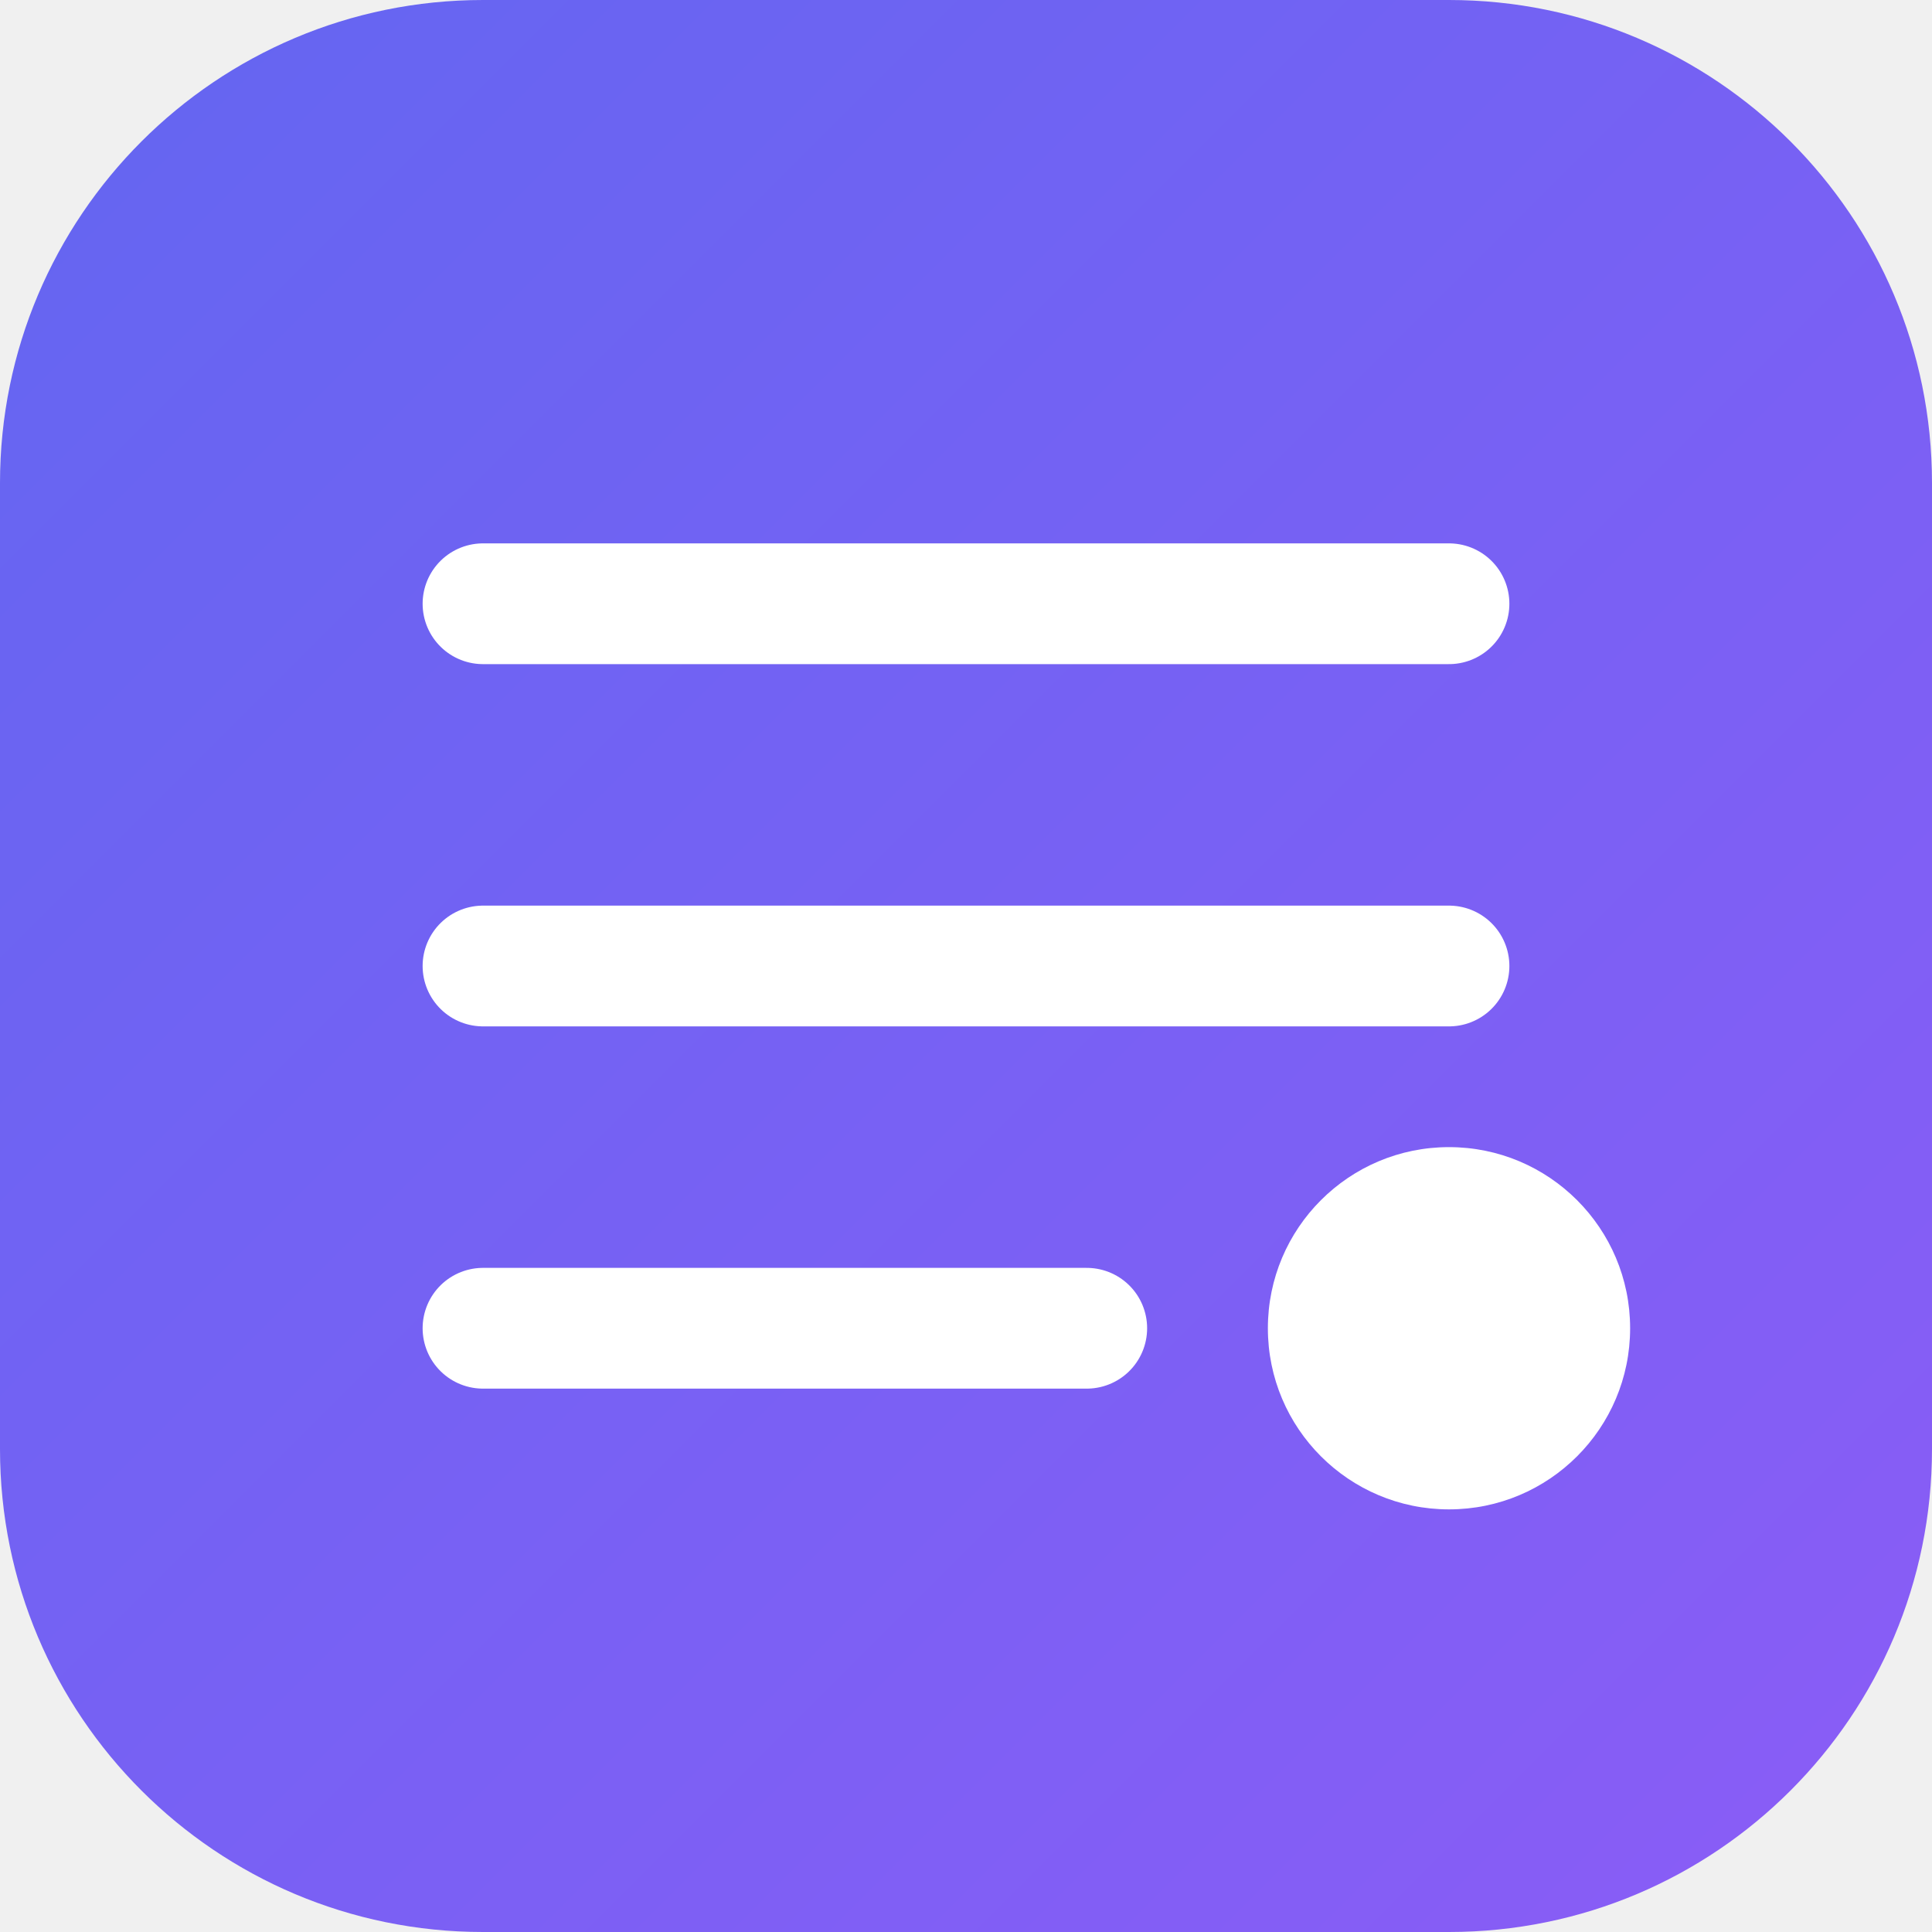
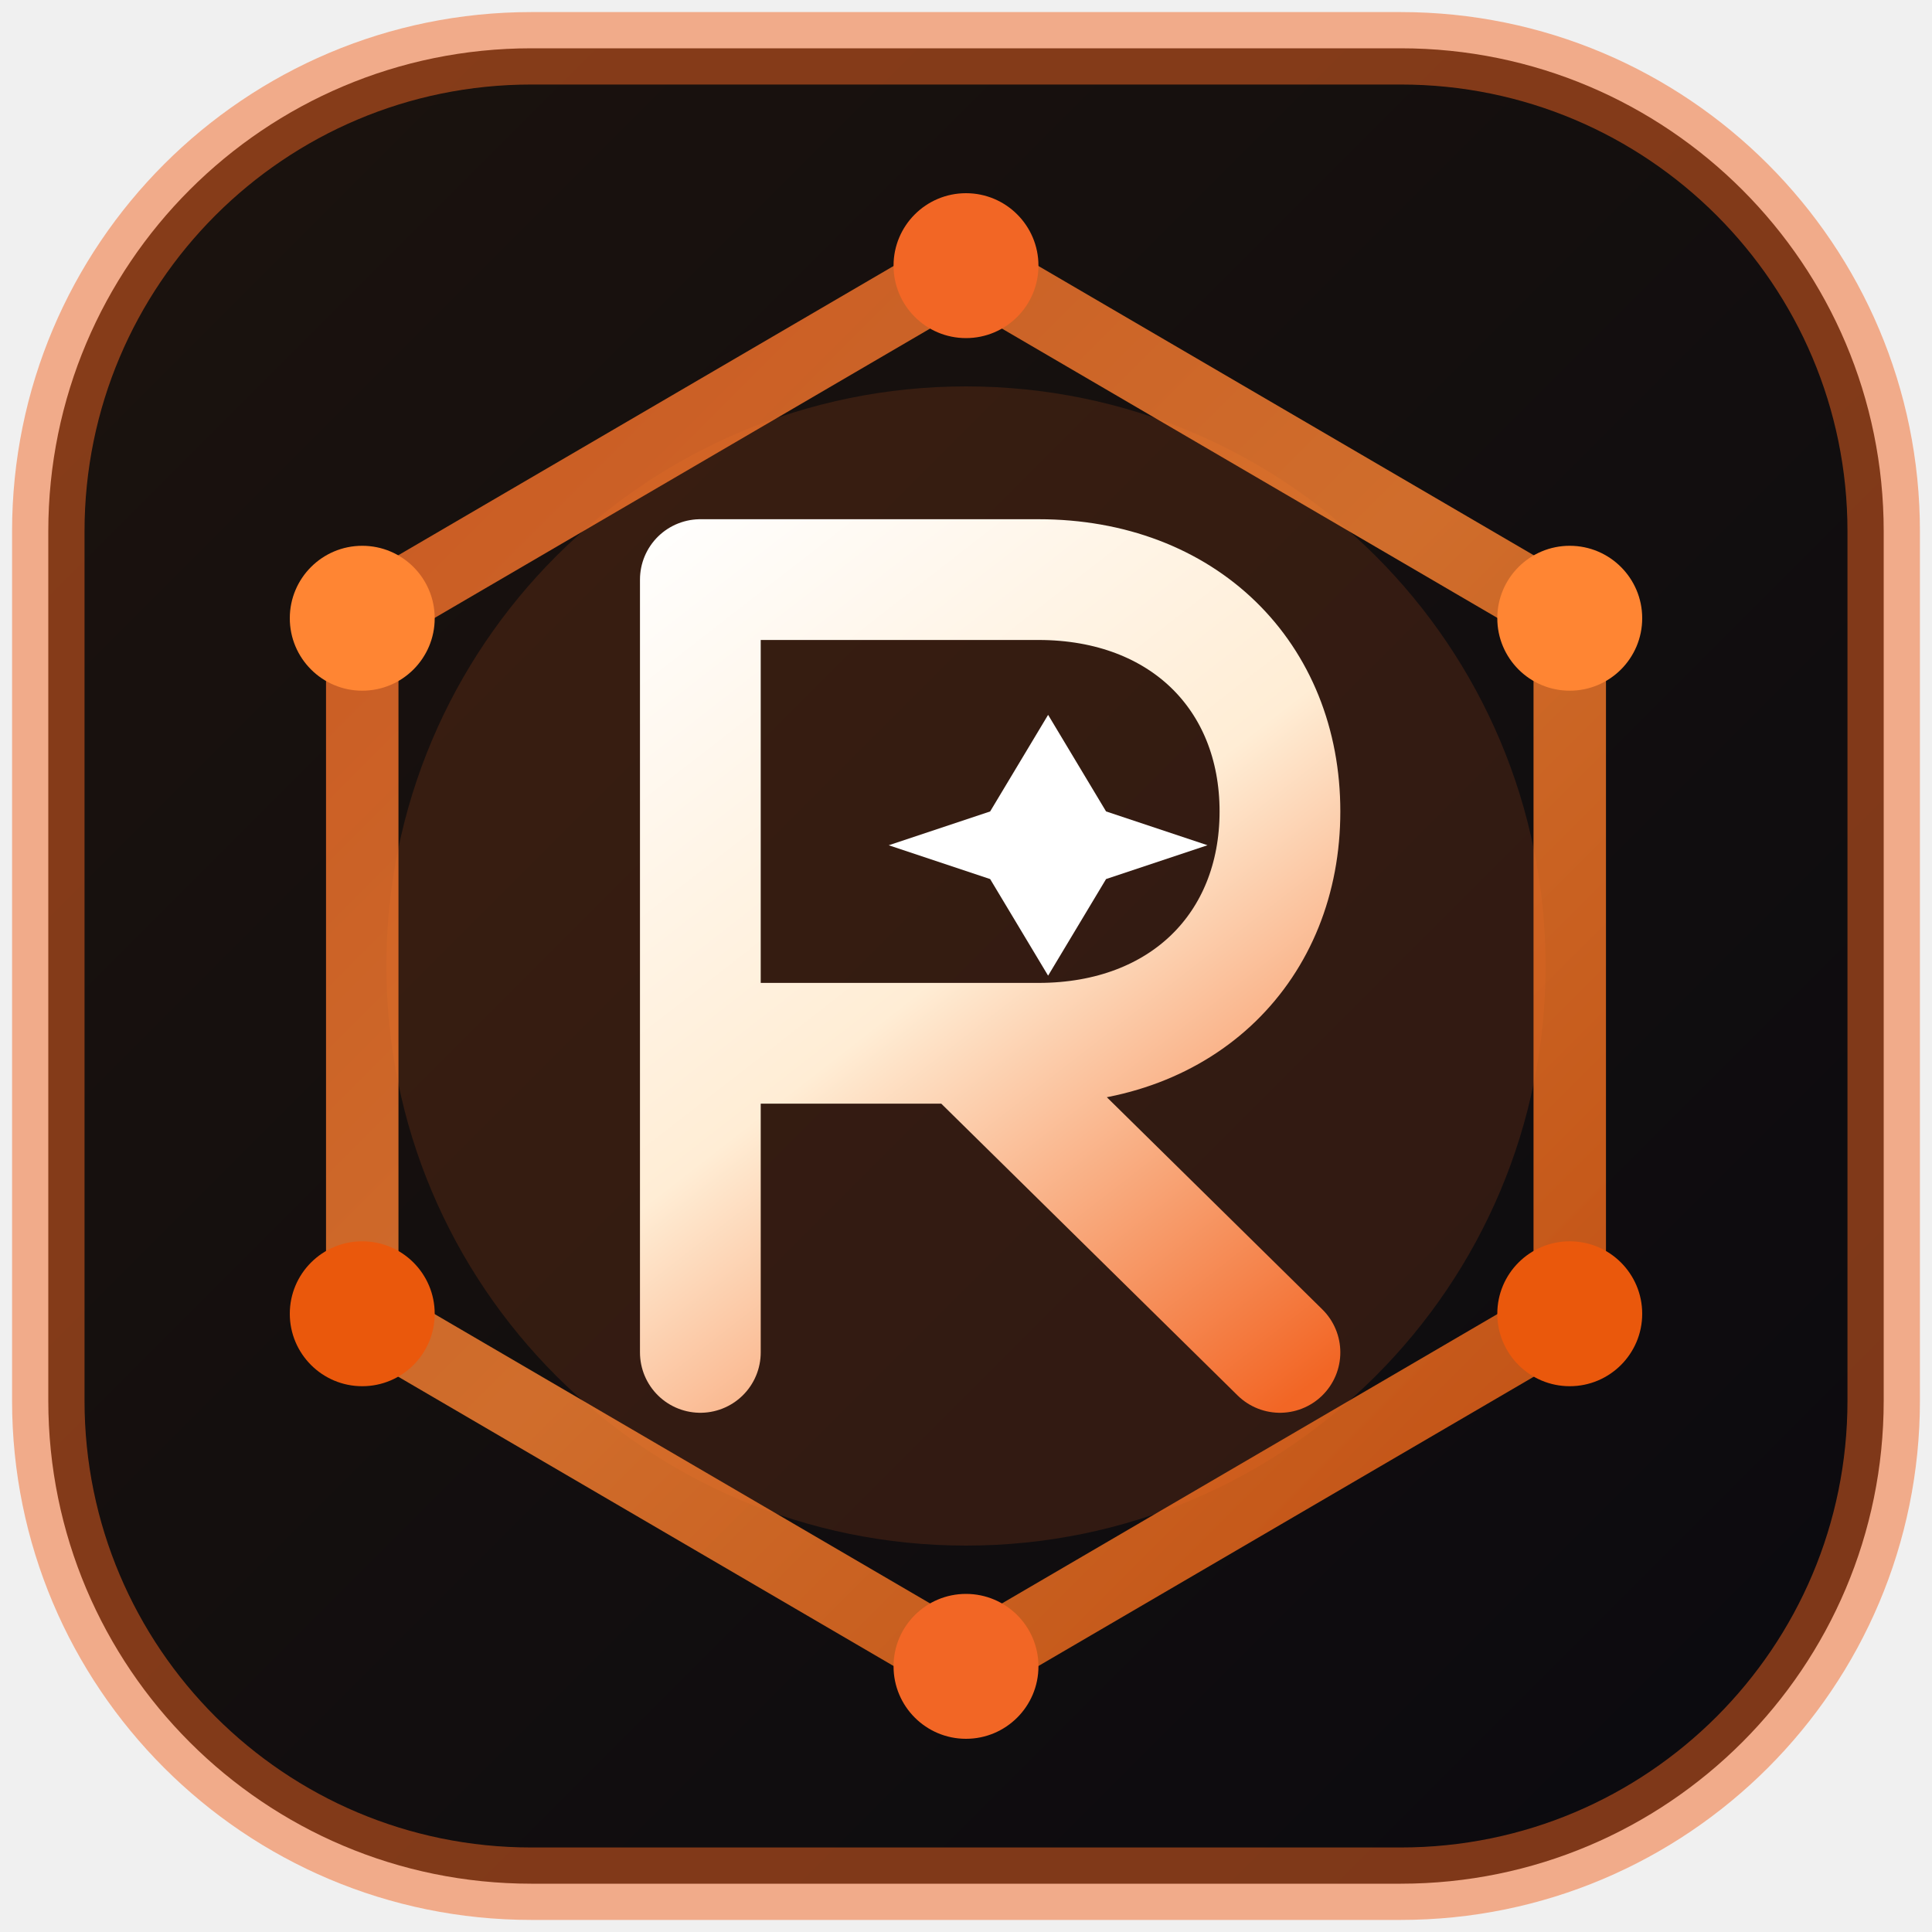
- <svg xmlns="http://www.w3.org/2000/svg" viewBox="0 0 32 32" fill="none">
+ <svg xmlns="http://www.w3.org/2000/svg" viewBox="0 0 40 40" fill="none">
  <defs>
-     <linearGradient id="grad" x1="0%" y1="0%" x2="100%" y2="100%">
-       <stop offset="0%" style="stop-color:#6366f1" />
-       <stop offset="100%" style="stop-color:#8b5cf6" />
+     <linearGradient id="fav-primary" x1="4" y1="4" x2="36" y2="36" gradientUnits="userSpaceOnUse">
+       <stop offset="0%" stop-color="#f26625" />
+       <stop offset="50%" stop-color="#ff8533" />
+       <stop offset="100%" stop-color="#ea580c" />
+     </linearGradient>
+     <linearGradient id="fav-spark" x1="14" y1="10" x2="28" y2="28" gradientUnits="userSpaceOnUse">
+       <stop offset="0%" stop-color="#ffffff" />
+       <stop offset="50%" stop-color="#ffedd5" />
+       <stop offset="100%" stop-color="#f26625" />
+     </linearGradient>
+     <linearGradient id="fav-bg" x1="0" y1="0" x2="40" y2="40" gradientUnits="userSpaceOnUse">
+       <stop offset="0%" stop-color="#1c130e" />
+       <stop offset="100%" stop-color="#0a0a0f" />
    </linearGradient>
  </defs>
-   <rect width="32" height="32" rx="8" fill="url(#grad)" />
-   <path d="M8 10h16M8 16h16M8 22h10" stroke="white" stroke-width="2" stroke-linecap="round" />
-   <circle cx="24" cy="22" r="3" fill="white" />
+   <rect x="1" y="1" width="38" height="38" rx="10" fill="url(#fav-bg)" stroke="#f26625" stroke-opacity="0.5" stroke-width="1.5" />
+   <circle cx="20" cy="20" r="12" fill="#f26625" fill-opacity="0.15" />
+   <path d="M20 5.5L32.5 12.8V27.2L20 34.5L7.5 27.2V12.8L20 5.5Z" stroke="url(#fav-primary)" stroke-width="1.5" stroke-linejoin="round" stroke-opacity="0.8" />
+   <circle cx="20" cy="5.5" r="1.5" fill="#f26625" />
+   <circle cx="32.5" cy="12.8" r="1.5" fill="#ff8533" />
+   <circle cx="32.5" cy="27.2" r="1.5" fill="#ea580c" />
+   <circle cx="20" cy="34.5" r="1.5" fill="#f26625" />
+   <circle cx="7.5" cy="27.2" r="1.5" fill="#ea580c" />
+   <circle cx="7.5" cy="12.8" r="1.5" fill="#ff8533" />
+   <path d="M14.5 28V12H21.5C24.5 12 26.5 14 26.5 16.8C26.5 19.6 24.5 21.6 21.5 21.6H14.5M20 21.6L26.5 28" stroke="url(#fav-spark)" stroke-width="2.5" stroke-linecap="round" stroke-linejoin="round" />
+   <path d="M20.5 16.8L21.7 14.8L22.9 16.8L25 17.5L22.9 18.2L21.7 20.2L20.5 18.2L18.4 17.5L20.5 16.8Z" fill="#ffffff" />
</svg>
